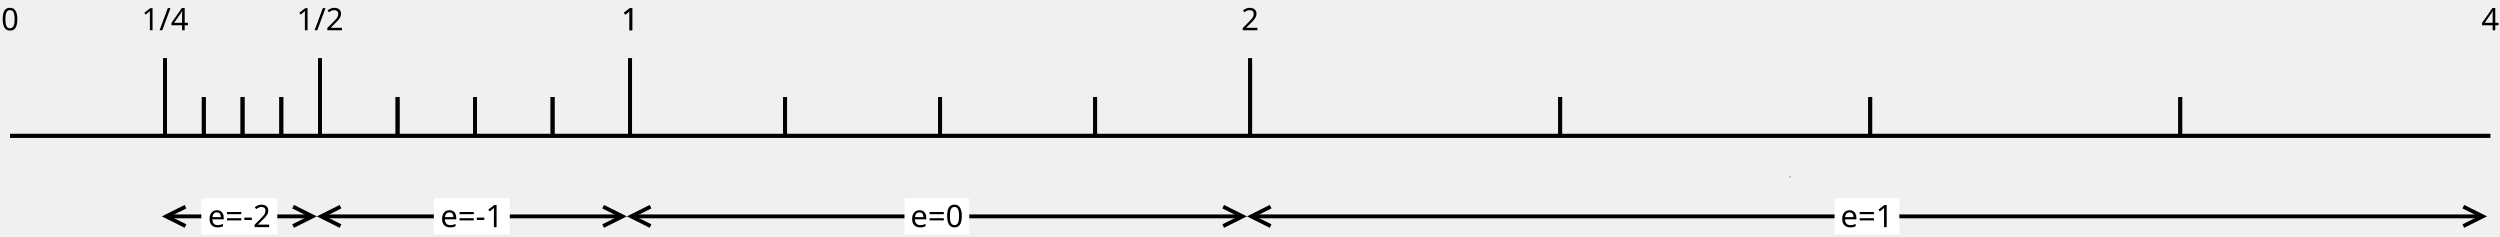
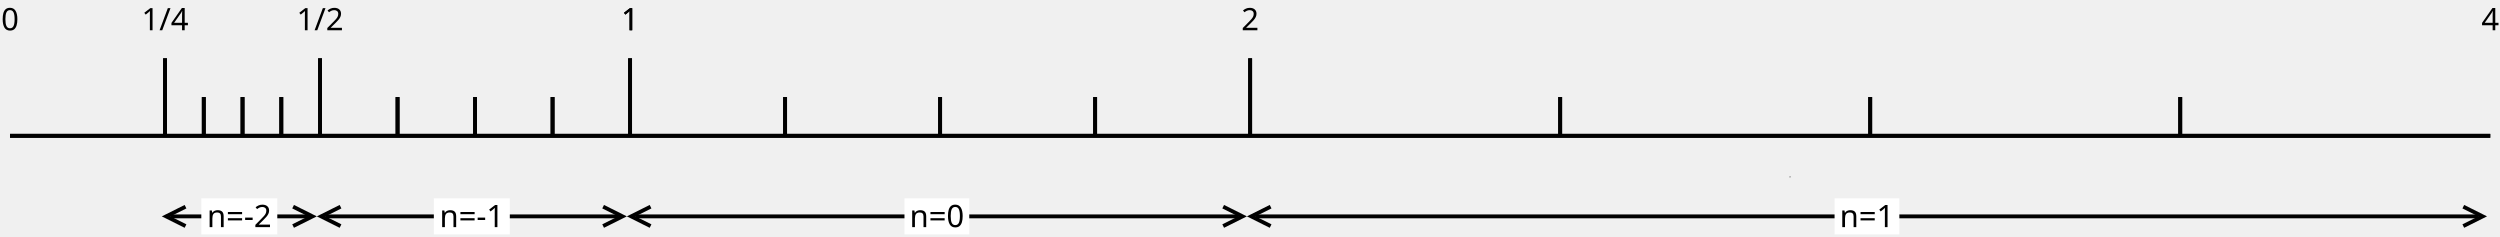
<svg xmlns="http://www.w3.org/2000/svg" width="646cm" height="61cm" viewBox="165 91 12902 1203">
  <g id="Background">
    <line style="fill: none; stroke-opacity: 1; stroke-width: 20; stroke: #000000" x1="216.7" y1="784.226" x2="13016.7" y2="784.226" />
    <line style="fill: none; stroke-opacity: 1; stroke-width: 20; stroke: #000000" x1="1016.7" y1="384.226" x2="1016.7" y2="784.226" />
    <line style="fill: none; stroke-opacity: 1; stroke-width: 20; stroke: #000000" x1="1816.7" y1="384.226" x2="1816.7" y2="784.226" />
    <line style="fill: none; stroke-opacity: 1; stroke-width: 20; stroke: #000000" x1="3416.7" y1="384.226" x2="3416.7" y2="784.226" />
    <text font-size="160" style="fill: #000000; fill-opacity: 1; stroke: none;text-anchor:middle;font-family:sans-serif;font-style:normal;font-weight:normal" x="1016.7" y="239.616">
      <tspan x="1016.7" y="239.616">1/4</tspan>
    </text>
    <text font-size="160" style="fill: #000000; fill-opacity: 1; stroke: none;text-anchor:middle;font-family:sans-serif;font-style:normal;font-weight:normal" x="1816.7" y="239.616">
      <tspan x="1816.7" y="239.616">1/2</tspan>
    </text>
    <text font-size="160" style="fill: #000000; fill-opacity: 1; stroke: none;text-anchor:middle;font-family:sans-serif;font-style:normal;font-weight:normal" x="3416.7" y="239.616">
      <tspan x="3416.7" y="239.616">1</tspan>
    </text>
    <text font-size="160" style="fill: #000000; fill-opacity: 1; stroke: none;text-anchor:middle;font-family:sans-serif;font-style:normal;font-weight:normal" x="6616.7" y="239.616">
      <tspan x="6616.7" y="239.616">2</tspan>
    </text>
    <line style="fill: none; stroke-opacity: 1; stroke-width: 20; stroke: #000000" x1="6616.7" y1="384.226" x2="6616.7" y2="784.226" />
    <line style="fill: none; stroke-opacity: 1; stroke-width: 20; stroke: #000000" x1="1216.7" y1="584.226" x2="1216.7" y2="784.226" />
    <line style="fill: none; stroke-opacity: 1; stroke-width: 20; stroke: #000000" x1="1416.7" y1="584.226" x2="1416.7" y2="784.226" />
    <line style="fill: none; stroke-opacity: 1; stroke-width: 20; stroke: #000000" x1="1616.7" y1="584.226" x2="1616.7" y2="784.226" />
    <text font-size="160" style="fill: #000000; fill-opacity: 1; stroke: none;text-anchor:middle;font-family:sans-serif;font-style:normal;font-weight:normal" x="216.7" y="239.616">
      <tspan x="216.7" y="239.616">0</tspan>
    </text>
    <line style="fill: none; stroke-opacity: 1; stroke-width: 20; stroke: #000000" x1="2216.7" y1="584.226" x2="2216.7" y2="784.226" />
    <line style="fill: none; stroke-opacity: 1; stroke-width: 20; stroke: #000000" x1="2616.7" y1="584.226" x2="2616.7" y2="784.226" />
    <line style="fill: none; stroke-opacity: 1; stroke-width: 20; stroke: #000000" x1="3016.7" y1="584.226" x2="3016.7" y2="784.226" />
    <line style="fill: none; stroke-opacity: 1; stroke-width: 20; stroke: #000000" x1="4216.7" y1="584.226" x2="4216.7" y2="784.226" />
    <line style="fill: none; stroke-opacity: 1; stroke-width: 20; stroke: #000000" x1="5016.7" y1="584.226" x2="5016.7" y2="784.226" />
    <line style="fill: none; stroke-opacity: 1; stroke-width: 20; stroke: #000000" x1="5816.7" y1="584.226" x2="5816.7" y2="784.226" />
    <text font-size="160" style="fill: #000000; fill-opacity: 1; stroke: none;text-anchor:middle;font-family:sans-serif;font-style:normal;font-weight:normal" x="13016.7" y="239.616">
      <tspan x="13016.7" y="239.616">4</tspan>
    </text>
    <line style="fill: none; stroke-opacity: 1; stroke-width: 20; stroke: #000000" x1="8216.7" y1="584.226" x2="8216.7" y2="784.226" />
    <line style="fill: none; stroke-opacity: 1; stroke-width: 20; stroke: #000000" x1="9816.7" y1="584.226" x2="9816.7" y2="784.226" />
    <line style="fill: none; stroke-opacity: 1; stroke-width: 20; stroke: #000000" x1="11416.7" y1="584.226" x2="11416.7" y2="784.226" />
    <line style="fill: none; stroke-opacity: 1; stroke-width: 20; stroke: #000000" x1="216.7" y1="784.224" x2="13016.7" y2="784.224" />
    <line style="fill: none; stroke-opacity: 1; stroke-width: 20; stroke: #000000" x1="1016.7" y1="384.224" x2="1016.7" y2="784.224" />
    <line style="fill: none; stroke-opacity: 1; stroke-width: 20; stroke: #000000" x1="1816.7" y1="384.224" x2="1816.7" y2="784.224" />
    <line style="fill: none; stroke-opacity: 1; stroke-width: 20; stroke: #000000" x1="3416.7" y1="384.224" x2="3416.7" y2="784.224" />
    <text font-size="160" style="fill: #000000; fill-opacity: 1; stroke: none;text-anchor:middle;font-family:sans-serif;font-style:normal;font-weight:normal" x="3416.7" y="239.616">
      <tspan x="3416.7" y="239.616">1</tspan>
    </text>
    <line style="fill: none; stroke-opacity: 1; stroke-width: 20; stroke: #000000" x1="6616.7" y1="384.224" x2="6616.7" y2="784.224" />
    <line style="fill: none; stroke-opacity: 1; stroke-width: 20; stroke: #000000" x1="1216.7" y1="584.224" x2="1216.7" y2="784.224" />
    <line style="fill: none; stroke-opacity: 1; stroke-width: 20; stroke: #000000" x1="1416.7" y1="584.224" x2="1416.7" y2="784.224" />
    <line style="fill: none; stroke-opacity: 1; stroke-width: 20; stroke: #000000" x1="1616.7" y1="584.224" x2="1616.7" y2="784.224" />
    <line style="fill: none; stroke-opacity: 1; stroke-width: 20; stroke: #000000" x1="2216.7" y1="584.224" x2="2216.7" y2="784.224" />
    <line style="fill: none; stroke-opacity: 1; stroke-width: 20; stroke: #000000" x1="2616.7" y1="584.224" x2="2616.7" y2="784.224" />
    <line style="fill: none; stroke-opacity: 1; stroke-width: 20; stroke: #000000" x1="3016.7" y1="584.224" x2="3016.7" y2="784.224" />
    <line style="fill: none; stroke-opacity: 1; stroke-width: 20; stroke: #000000" x1="4216.7" y1="584.224" x2="4216.7" y2="784.224" />
    <line style="fill: none; stroke-opacity: 1; stroke-width: 20; stroke: #000000" x1="5016.7" y1="584.224" x2="5016.7" y2="784.224" />
    <line style="fill: none; stroke-opacity: 1; stroke-width: 20; stroke: #000000" x1="5816.7" y1="584.224" x2="5816.7" y2="784.224" />
    <line style="fill: none; stroke-opacity: 1; stroke-width: 20; stroke: #000000" x1="8216.7" y1="584.224" x2="8216.7" y2="784.224" />
    <line style="fill: none; stroke-opacity: 1; stroke-width: 20; stroke: #000000" x1="9816.7" y1="584.224" x2="9816.7" y2="784.224" />
    <line style="fill: none; stroke-opacity: 1; stroke-width: 20; stroke: #000000" x1="11416.7" y1="584.224" x2="11416.7" y2="784.224" />
    <g>
      <line style="fill: none; stroke-opacity: 1; stroke-width: 20; stroke: #000000" x1="6644.72" y1="1200" x2="12955.3" y2="1200" />
      <polyline style="fill: none; stroke-opacity: 1; stroke-width: 20; stroke: #000000" points="6722.36,1150 6622.36,1200 6722.36,1250 " />
      <polyline style="fill: none; stroke-opacity: 1; stroke-width: 20; stroke: #000000" points="12877.6,1250 12977.6,1200 12877.6,1150 " />
    </g>
    <text font-size="12.8" style="fill: #000000; fill-opacity: 1; stroke: none;text-anchor:start;font-family:sans-serif;font-style:normal;font-weight:normal" x="9400" y="1000">
-       <tspan x="9400" y="1000">e</tspan>
+       <tspan x="9400" y="1000">n</tspan>
    </text>
    <g>
      <rect style="fill: #ffffff; fill-opacity: 1; stroke: none" x="9632.85" y="1106.88" width="334.3" height="186.25" />
      <text font-size="160" style="fill: #000000; fill-opacity: 1; stroke: none;text-anchor:middle;font-family:sans-serif;font-style:normal;font-weight:normal" x="9800" y="1255.39">
-         <tspan x="9800" y="1255.39">e=1</tspan>
+         <tspan x="9800" y="1255.39">n=1</tspan>
      </text>
    </g>
    <g>
      <line style="fill: none; stroke-opacity: 1; stroke-width: 20; stroke: #000000" x1="3444.72" y1="1200" x2="6555.28" y2="1200" />
      <polyline style="fill: none; stroke-opacity: 1; stroke-width: 20; stroke: #000000" points="3522.36,1150 3422.36,1200 3522.36,1250 " />
      <polyline style="fill: none; stroke-opacity: 1; stroke-width: 20; stroke: #000000" points="6477.64,1250 6577.64,1200 6477.64,1150 " />
    </g>
    <g>
      <rect style="fill: #ffffff; fill-opacity: 1; stroke: none" x="4832.85" y="1106.88" width="334.3" height="186.25" />
      <text font-size="160" style="fill: #000000; fill-opacity: 1; stroke: none;text-anchor:middle;font-family:sans-serif;font-style:normal;font-weight:normal" x="5000" y="1255.39">
-         <tspan x="5000" y="1255.39">e=0</tspan>
+         <tspan x="5000" y="1255.39">n=0</tspan>
      </text>
    </g>
    <g>
      <line style="fill: none; stroke-opacity: 1; stroke-width: 20; stroke: #000000" x1="1844.72" y1="1200" x2="3355.28" y2="1200" />
      <polyline style="fill: none; stroke-opacity: 1; stroke-width: 20; stroke: #000000" points="1922.36,1150 1822.36,1200 1922.36,1250 " />
      <polyline style="fill: none; stroke-opacity: 1; stroke-width: 20; stroke: #000000" points="3277.64,1250 3377.64,1200 3277.64,1150 " />
    </g>
    <g>
      <rect style="fill: #ffffff; fill-opacity: 1; stroke: none" x="2403.97" y="1106.88" width="392.05" height="186.25" />
      <text font-size="160" style="fill: #000000; fill-opacity: 1; stroke: none;text-anchor:middle;font-family:sans-serif;font-style:normal;font-weight:normal" x="2600" y="1255.39">
-         <tspan x="2600" y="1255.39">e=-1</tspan>
+         <tspan x="2600" y="1255.39">n=-1</tspan>
      </text>
    </g>
    <g>
      <line style="fill: none; stroke-opacity: 1; stroke-width: 20; stroke: #000000" x1="1044.72" y1="1200" x2="1755.28" y2="1200" />
      <polyline style="fill: none; stroke-opacity: 1; stroke-width: 20; stroke: #000000" points="1122.36,1150 1022.36,1200 1122.36,1250 " />
      <polyline style="fill: none; stroke-opacity: 1; stroke-width: 20; stroke: #000000" points="1677.64,1250 1777.64,1200 1677.64,1150 " />
    </g>
    <g>
      <rect style="fill: #ffffff; fill-opacity: 1; stroke: none" x="1203.98" y="1106.88" width="392.05" height="186.25" />
      <text font-size="160" style="fill: #000000; fill-opacity: 1; stroke: none;text-anchor:middle;font-family:sans-serif;font-style:normal;font-weight:normal" x="1400" y="1255.39">
-         <tspan x="1400" y="1255.39">e=-2</tspan>
+         <tspan x="1400" y="1255.39">n=-2</tspan>
      </text>
    </g>
  </g>
</svg>
